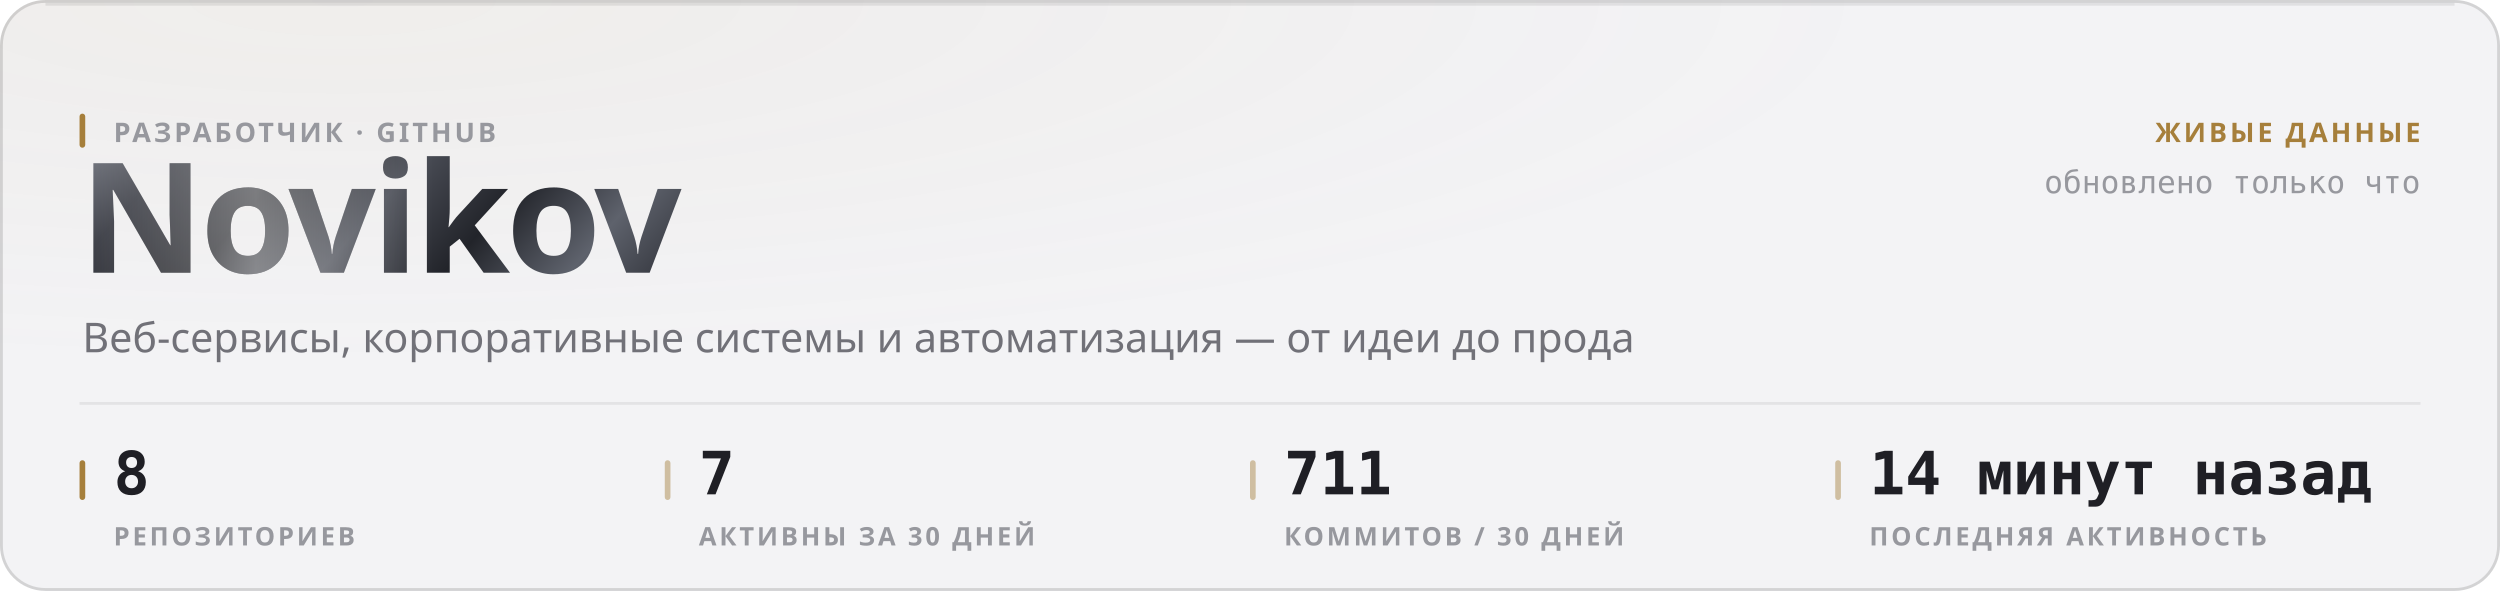
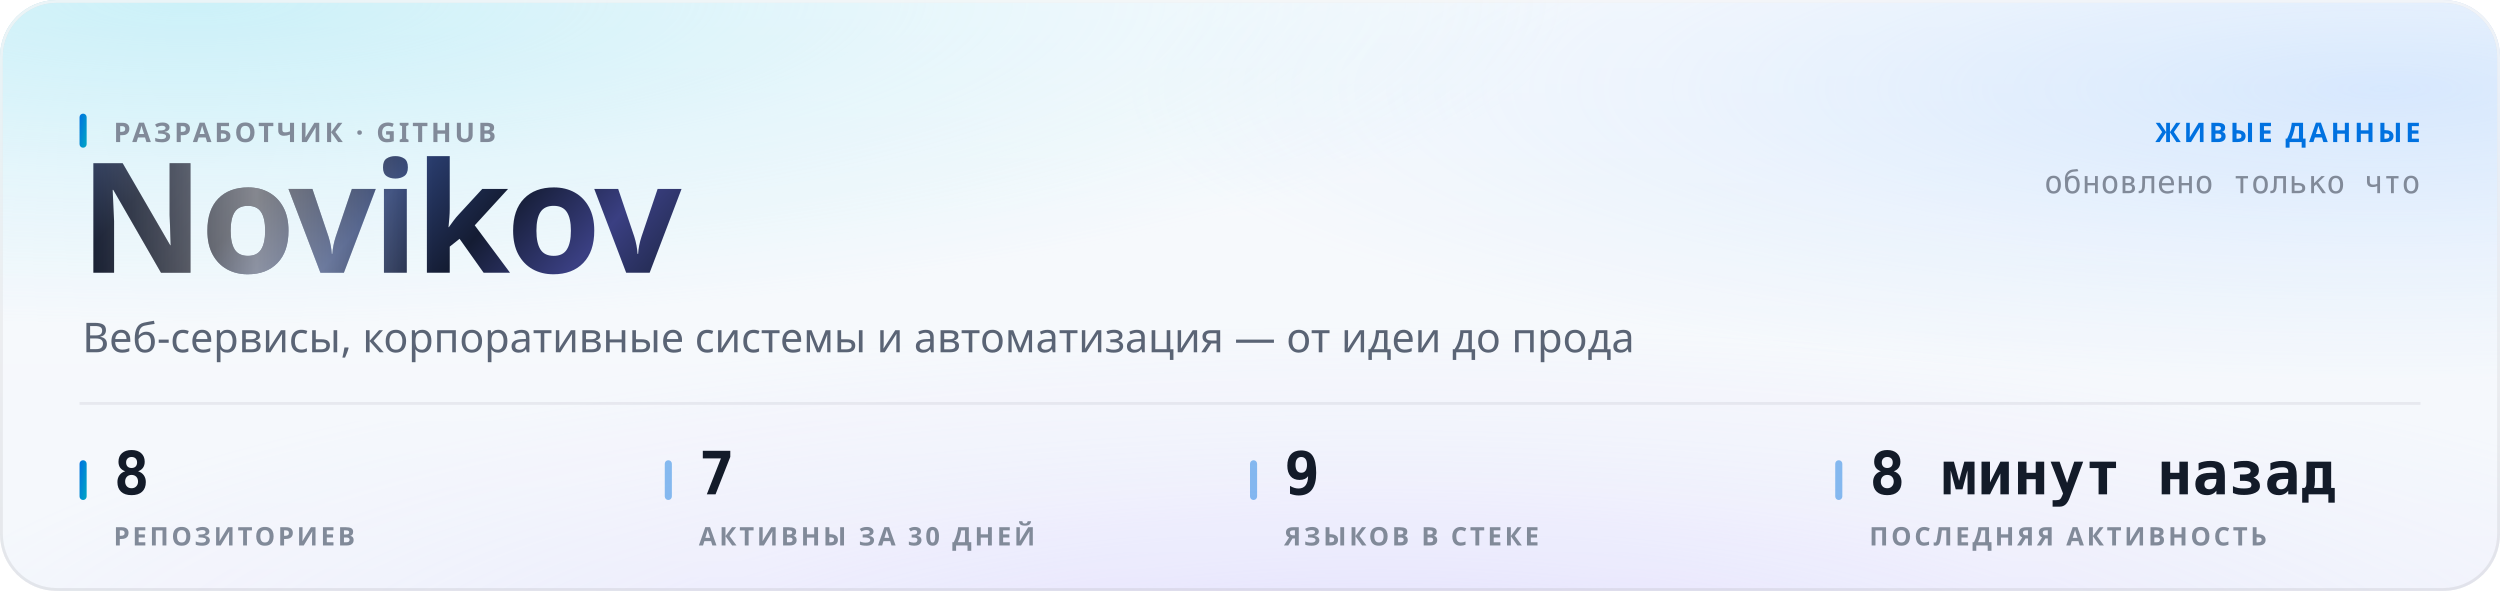
<svg xmlns="http://www.w3.org/2000/svg" width="880" height="208" viewBox="0 0 880 208" role="img">
  <style>
  text { font-family: -apple-system, BlinkMacSystemFont, 'Segoe UI', 'Noto Sans', Helvetica, Arial, sans-serif; }
  .mono { font-family: ui-monospace, 'SF Mono', 'Cascadia Mono', 'DejaVu Sans Mono', Menlo, Consolas, monospace; font-variant-numeric: tabular-nums; }
  .caps { letter-spacing: .1em; text-transform: uppercase; }

  @keyframes sheen  { from { transform: translateX(-120%); } to { transform: translateX(260%); } }
  @keyframes rise   { from { opacity: 0; transform: translateY(6px); } to { opacity: 1; transform: none; } }
  @keyframes slide  { from { opacity: 0; transform: translateX(-8px); } to { opacity: 1; transform: none; } }
  @keyframes grow   { from { transform: scaleY(0); } to { transform: scaleY(1); } }
  @keyframes widen  { from { transform: scaleX(0); } to { transform: scaleX(1); } }
  @keyframes draw   { from { stroke-dashoffset: 200; } to { stroke-dashoffset: 0; } }

  .sheen { animation: sheen 5.5s cubic-bezier(.45,0,.2,1) infinite; }
  .rise  { animation: rise .5s cubic-bezier(.16,1,.3,1) both; }
  .slide { animation: slide .42s cubic-bezier(.16,1,.3,1) both; }
  .bar   { transform-box: fill-box; transform-origin: 50% 100%;
           animation: grow .62s cubic-bezier(.16,1,.3,1) both; }
  .fill  { transform-box: fill-box; transform-origin: 0% 50%;
           animation: widen .8s cubic-bezier(.16,1,.3,1) both; }
  /* The hidden start state lives in the keyframes, never in the static rule.
     A renderer that ignores CSS animations then falls back to the FINISHED
     state — a drawn line, visible text — instead of an empty panel. */
  .spark { stroke-dasharray: 200;
           animation: draw 1.1s cubic-bezier(.16,1,.3,1) both; }

  @media (prefers-reduced-motion: reduce) {
    .sheen { animation: none; opacity: 0; }
    .rise, .slide, .bar, .fill, .spark { animation: none; opacity: 1; transform: none;
                                         stroke-dashoffset: 0; }
  }</style>
  <defs>
-     <filter id="grain1" x="0" y="0" width="100%" height="100%">
-       <feTurbulence type="fractalNoise" baseFrequency="0.82" numOctaves="3" stitchTiles="stitch" />
-       <feColorMatrix type="saturate" values="0" />
-     </filter>
-     <radialGradient id="wash2" cx="14%" cy="0%" r="62%">
-       <stop offset="0%" stop-color="#a67f3b" stop-opacity="0.05" />
-       <stop offset="100%" stop-color="#a67f3b" stop-opacity="0" />
+     <linearGradient id="accent1" x1="0" y1="0" x2="1" y2="1">
+       <stop offset="0%" stop-color="#0071e0" />
+       <stop offset="100%" stop-color="#00a7c4" />
+     </linearGradient>
+     <radialGradient id="aurora5" cx="0.08" cy="0" r="0.55">
+       <stop offset="0%" stop-color="#61d7ed" stop-opacity="0.55" />
+       <stop offset="55%" stop-color="#61d7ed" stop-opacity="0.193" />
+       <stop offset="100%" stop-color="#61d7ed" stop-opacity="0" />
    </radialGradient>
-     <linearGradient id="metal3" x1="0" y1="0" x2="1" y2="0.25">
-       <stop offset="0%" stop-color="#8d919b" />
-       <stop offset="16.667%" stop-color="#3a3c44" />
-       <stop offset="33.333%" stop-color="#1b1c21" />
-       <stop offset="50%" stop-color="#4a4d56" />
-       <stop offset="66.667%" stop-color="#22242a" />
-       <stop offset="83.333%" stop-color="#5e626c" />
-       <stop offset="100%" stop-color="#2c2e35" />
+     <radialGradient id="aurora6" cx="0.95" cy="0.15" r="0.5">
+       <stop offset="0%" stop-color="#6badff" stop-opacity="0.4" />
+       <stop offset="55%" stop-color="#6badff" stop-opacity="0.14" />
+       <stop offset="100%" stop-color="#6badff" stop-opacity="0" />
+     </radialGradient>
+     <radialGradient id="aurora7" cx="0.55" cy="1.15" r="0.6">
+       <stop offset="0%" stop-color="#bda6ff" stop-opacity="0.35" />
+       <stop offset="55%" stop-color="#bda6ff" stop-opacity="0.122" />
+       <stop offset="100%" stop-color="#bda6ff" stop-opacity="0" />
+     </radialGradient>
+     <linearGradient id="glass2" x1="0" y1="0" x2="0" y2="1">
+       <stop offset="0%" stop-color="#ffffff" stop-opacity="0.45" />
+       <stop offset="100%" stop-color="#ffffff" stop-opacity="0.168" />
    </linearGradient>
-     <linearGradient id="sheengrad5" x1="0" y1="0" x2="1" y2="0">
+     <linearGradient id="rim3" x1="0" y1="0" x2="0" y2="1">
+       <stop offset="0%" stop-color="#ffffff" stop-opacity="0.7" />
+       <stop offset="100%" stop-color="#ffffff" stop-opacity="0.175" />
+     </linearGradient>
+     <linearGradient id="spec4" x1="0" y1="0" x2="1" y2="0">
      <stop offset="0%" stop-color="#ffffff" stop-opacity="0" />
-       <stop offset="50%" stop-color="#ffffff" stop-opacity="0.42" />
+       <stop offset="35%" stop-color="#ffffff" stop-opacity="0.8" />
+       <stop offset="70%" stop-color="#ffffff" stop-opacity="0.28" />
      <stop offset="100%" stop-color="#ffffff" stop-opacity="0" />
    </linearGradient>
-     <clipPath id="wordclip4">
+     <linearGradient id="metal8" x1="0" y1="0" x2="1" y2="0.25">
+       <stop offset="0%" stop-color="#3d4f78" />
+       <stop offset="16.667%" stop-color="#121a2e" />
+       <stop offset="33.333%" stop-color="#0a0f1e" />
+       <stop offset="50%" stop-color="#2b3f72" />
+       <stop offset="66.667%" stop-color="#141c33" />
+       <stop offset="83.333%" stop-color="#3a3f82" />
+       <stop offset="100%" stop-color="#1b2440" />
+     </linearGradient>
+     <linearGradient id="sheengrad10" x1="0" y1="0" x2="1" y2="0">
+       <stop offset="0%" stop-color="#ffffff" stop-opacity="0" />
+       <stop offset="50%" stop-color="#ffffff" stop-opacity="0.5" />
+       <stop offset="100%" stop-color="#ffffff" stop-opacity="0" />
+     </linearGradient>
+     <clipPath id="wordclip9">
      <text x="28" y="96" font-size="54" font-weight="800" letter-spacing="-0.025em" font-family="-apple-system, BlinkMacSystemFont, 'Segoe UI', Helvetica, Arial, sans-serif">Novikov</text>
    </clipPath>
  </defs>
-   <rect width="880" height="208" rx="16" fill="#f3f3f5" />
-   <rect width="880" height="208" rx="16" fill="url(#wash2)" />
-   <rect width="880" height="208" rx="16" filter="url(#grain1)" opacity="0.035" style="mix-blend-mode:overlay" />
-   <rect x=".5" y=".5" width="879" height="207" rx="15.5" fill="none" stroke="rgba(10,10,12,0.14)" />
-   <path d="M16 1.5 H864" stroke="rgba(10,10,12,0.08)" stroke-width="1" fill="none" />
-   <g clip-path="url(#wordclip4)">
-     <rect x="28" y="42" width="248.651" height="70.2" fill="url(#metal3)" />
-     <rect class="sheen" x="28" y="42" width="124.325" height="70.2" fill="url(#sheengrad5)" />
+   <rect width="880" height="208" rx="20" fill="#f2f6fb" />
+   <rect width="880" height="208" rx="20" fill="url(#aurora5)" />
+   <rect width="880" height="208" rx="20" fill="url(#aurora6)" />
+   <rect width="880" height="208" rx="20" fill="url(#aurora7)" />
+   <rect width="880" height="208" rx="20" fill="url(#glass2)" />
+   <rect x=".5" y=".5" width="879" height="207" rx="19.5" fill="none" stroke="rgba(10,16,36,0.1)" />
+   <rect x=".5" y=".5" width="879" height="207" rx="19.5" fill="none" stroke="url(#rim3)" />
+   <path d="M20 1 H860" stroke="url(#spec4)" stroke-width="1.2" fill="none" />
+   <g clip-path="url(#wordclip9)">
+     <rect x="28" y="42" width="248.651" height="70.2" fill="url(#metal8)" />
+     <rect class="sheen" x="28" y="42" width="124.325" height="70.2" fill="url(#sheengrad10)" />
  </g>
-   <rect x="28" y="40" width="2" height="12" rx="1" fill="#a67f3b" />
-   <text x="40" y="50" font-size="9.5" font-weight="600" fill="#97989e" letter-spacing="0.11em">РАЗРАБОТЧИК · GITHUB</text>
-   <text x="29" y="124" font-size="14.5" font-weight="400" fill="#717178">Веб-сервисы, корпоративные системы и автоматизация — от идеи до прода</text>
-   <text x="852" y="50" font-size="9.5" font-weight="600" fill="#a67f3b" text-anchor="end" letter-spacing="0.11em">ЖИВЫЕ ДАННЫЕ</text>
-   <text x="852" y="68" font-size="11" font-weight="400" fill="#97989e" text-anchor="end" class="mono">обновлено только что</text>
-   <path d="M28 142 H852" stroke="rgba(10,10,12,0.07)" stroke-width="1" />
-   <rect x="28" y="162" width="2" height="14" rx="1" fill="#a67f3b" />
-   <text x="40" y="174" font-size="21" font-weight="700" fill="#1f1f25" class="mono rise" opacity="1">8</text>
-   <text x="40" y="192" font-size="9" font-weight="600" fill="#97989e" letter-spacing="0.11em">РЕПОЗИТОРИЕВ</text>
-   <rect x="234" y="162" width="2" height="14" rx="1" fill="rgba(166,127,59,0.45)" />
-   <text x="246" y="174" font-size="21" font-weight="700" fill="#1f1f25" class="mono rise" opacity="1">7</text>
-   <text x="246" y="192" font-size="9" font-weight="600" fill="#97989e" letter-spacing="0.11em">АКТИВНЫ ЗА 30 ДНЕЙ</text>
-   <rect x="440" y="162" width="2" height="14" rx="1" fill="rgba(166,127,59,0.45)" />
-   <text x="452" y="174" font-size="21" font-weight="700" fill="#1f1f25" class="mono rise" opacity="1">711</text>
-   <text x="452" y="192" font-size="9" font-weight="600" fill="#97989e" letter-spacing="0.11em">КОММИТОВ / 30 ДНЕЙ</text>
-   <rect x="646" y="162" width="2" height="14" rx="1" fill="rgba(166,127,59,0.45)" />
-   <text x="658" y="174" font-size="21" font-weight="700" fill="#1f1f25" class="mono rise" opacity="1">14 минут назад</text>
-   <text x="658" y="192" font-size="9" font-weight="600" fill="#97989e" letter-spacing="0.11em">ПОСЛЕДНЯЯ АКТИВНОСТЬ</text>
+   <rect x="28" y="40" width="2.5" height="12" rx="1.25" fill="url(#accent1)" />
+   <text x="40" y="50" font-size="9.5" font-weight="600" fill="#818a99" letter-spacing="0.11em">РАЗРАБОТЧИК · GITHUB</text>
+   <text x="29" y="124" font-size="14.5" font-weight="400" fill="#5a6475">Веб-сервисы, корпоративные системы и автоматизация — от идеи до прода</text>
+   <text x="852" y="50" font-size="9.5" font-weight="600" fill="#0071e0" text-anchor="end" letter-spacing="0.11em">ЖИВЫЕ ДАННЫЕ</text>
+   <text x="852" y="68" font-size="11" font-weight="400" fill="#818a99" text-anchor="end" class="mono">обновлено только что</text>
+   <path d="M28 142 H852" stroke="rgba(10,16,36,0.06)" stroke-width="1" />
+   <rect x="28" y="162" width="2.5" height="14" rx="1.25" fill="url(#accent1)" />
+   <text x="40" y="174" font-size="21" font-weight="700" fill="#131b29" class="mono rise" opacity="1">8</text>
+   <text x="40" y="192" font-size="9" font-weight="600" fill="#818a99" letter-spacing="0.11em">РЕПОЗИТОРИЕВ</text>
+   <rect x="234" y="162" width="2.5" height="14" rx="1.25" fill="rgba(0,113,224,0.45)" />
+   <text x="246" y="174" font-size="21" font-weight="700" fill="#131b29" class="mono rise" opacity="1">7</text>
+   <text x="246" y="192" font-size="9" font-weight="600" fill="#818a99" letter-spacing="0.11em">АКТИВНЫ ЗА 30 ДНЕЙ</text>
+   <rect x="440" y="162" width="2.5" height="14" rx="1.25" fill="rgba(0,113,224,0.45)" />
+   <text x="452" y="174" font-size="21" font-weight="700" fill="#131b29" class="mono rise" opacity="1">9</text>
+   <text x="452" y="192" font-size="9" font-weight="600" fill="#818a99" letter-spacing="0.11em">ЯЗЫКОВ В СТЕКЕ</text>
+   <rect x="646" y="162" width="2.5" height="14" rx="1.25" fill="rgba(0,113,224,0.45)" />
+   <text x="658" y="174" font-size="21" font-weight="700" fill="#131b29" class="mono rise" opacity="1">8 минут назад</text>
+   <text x="658" y="192" font-size="9" font-weight="600" fill="#818a99" letter-spacing="0.11em">ПОСЛЕДНЯЯ АКТИВНОСТЬ</text>
</svg>
